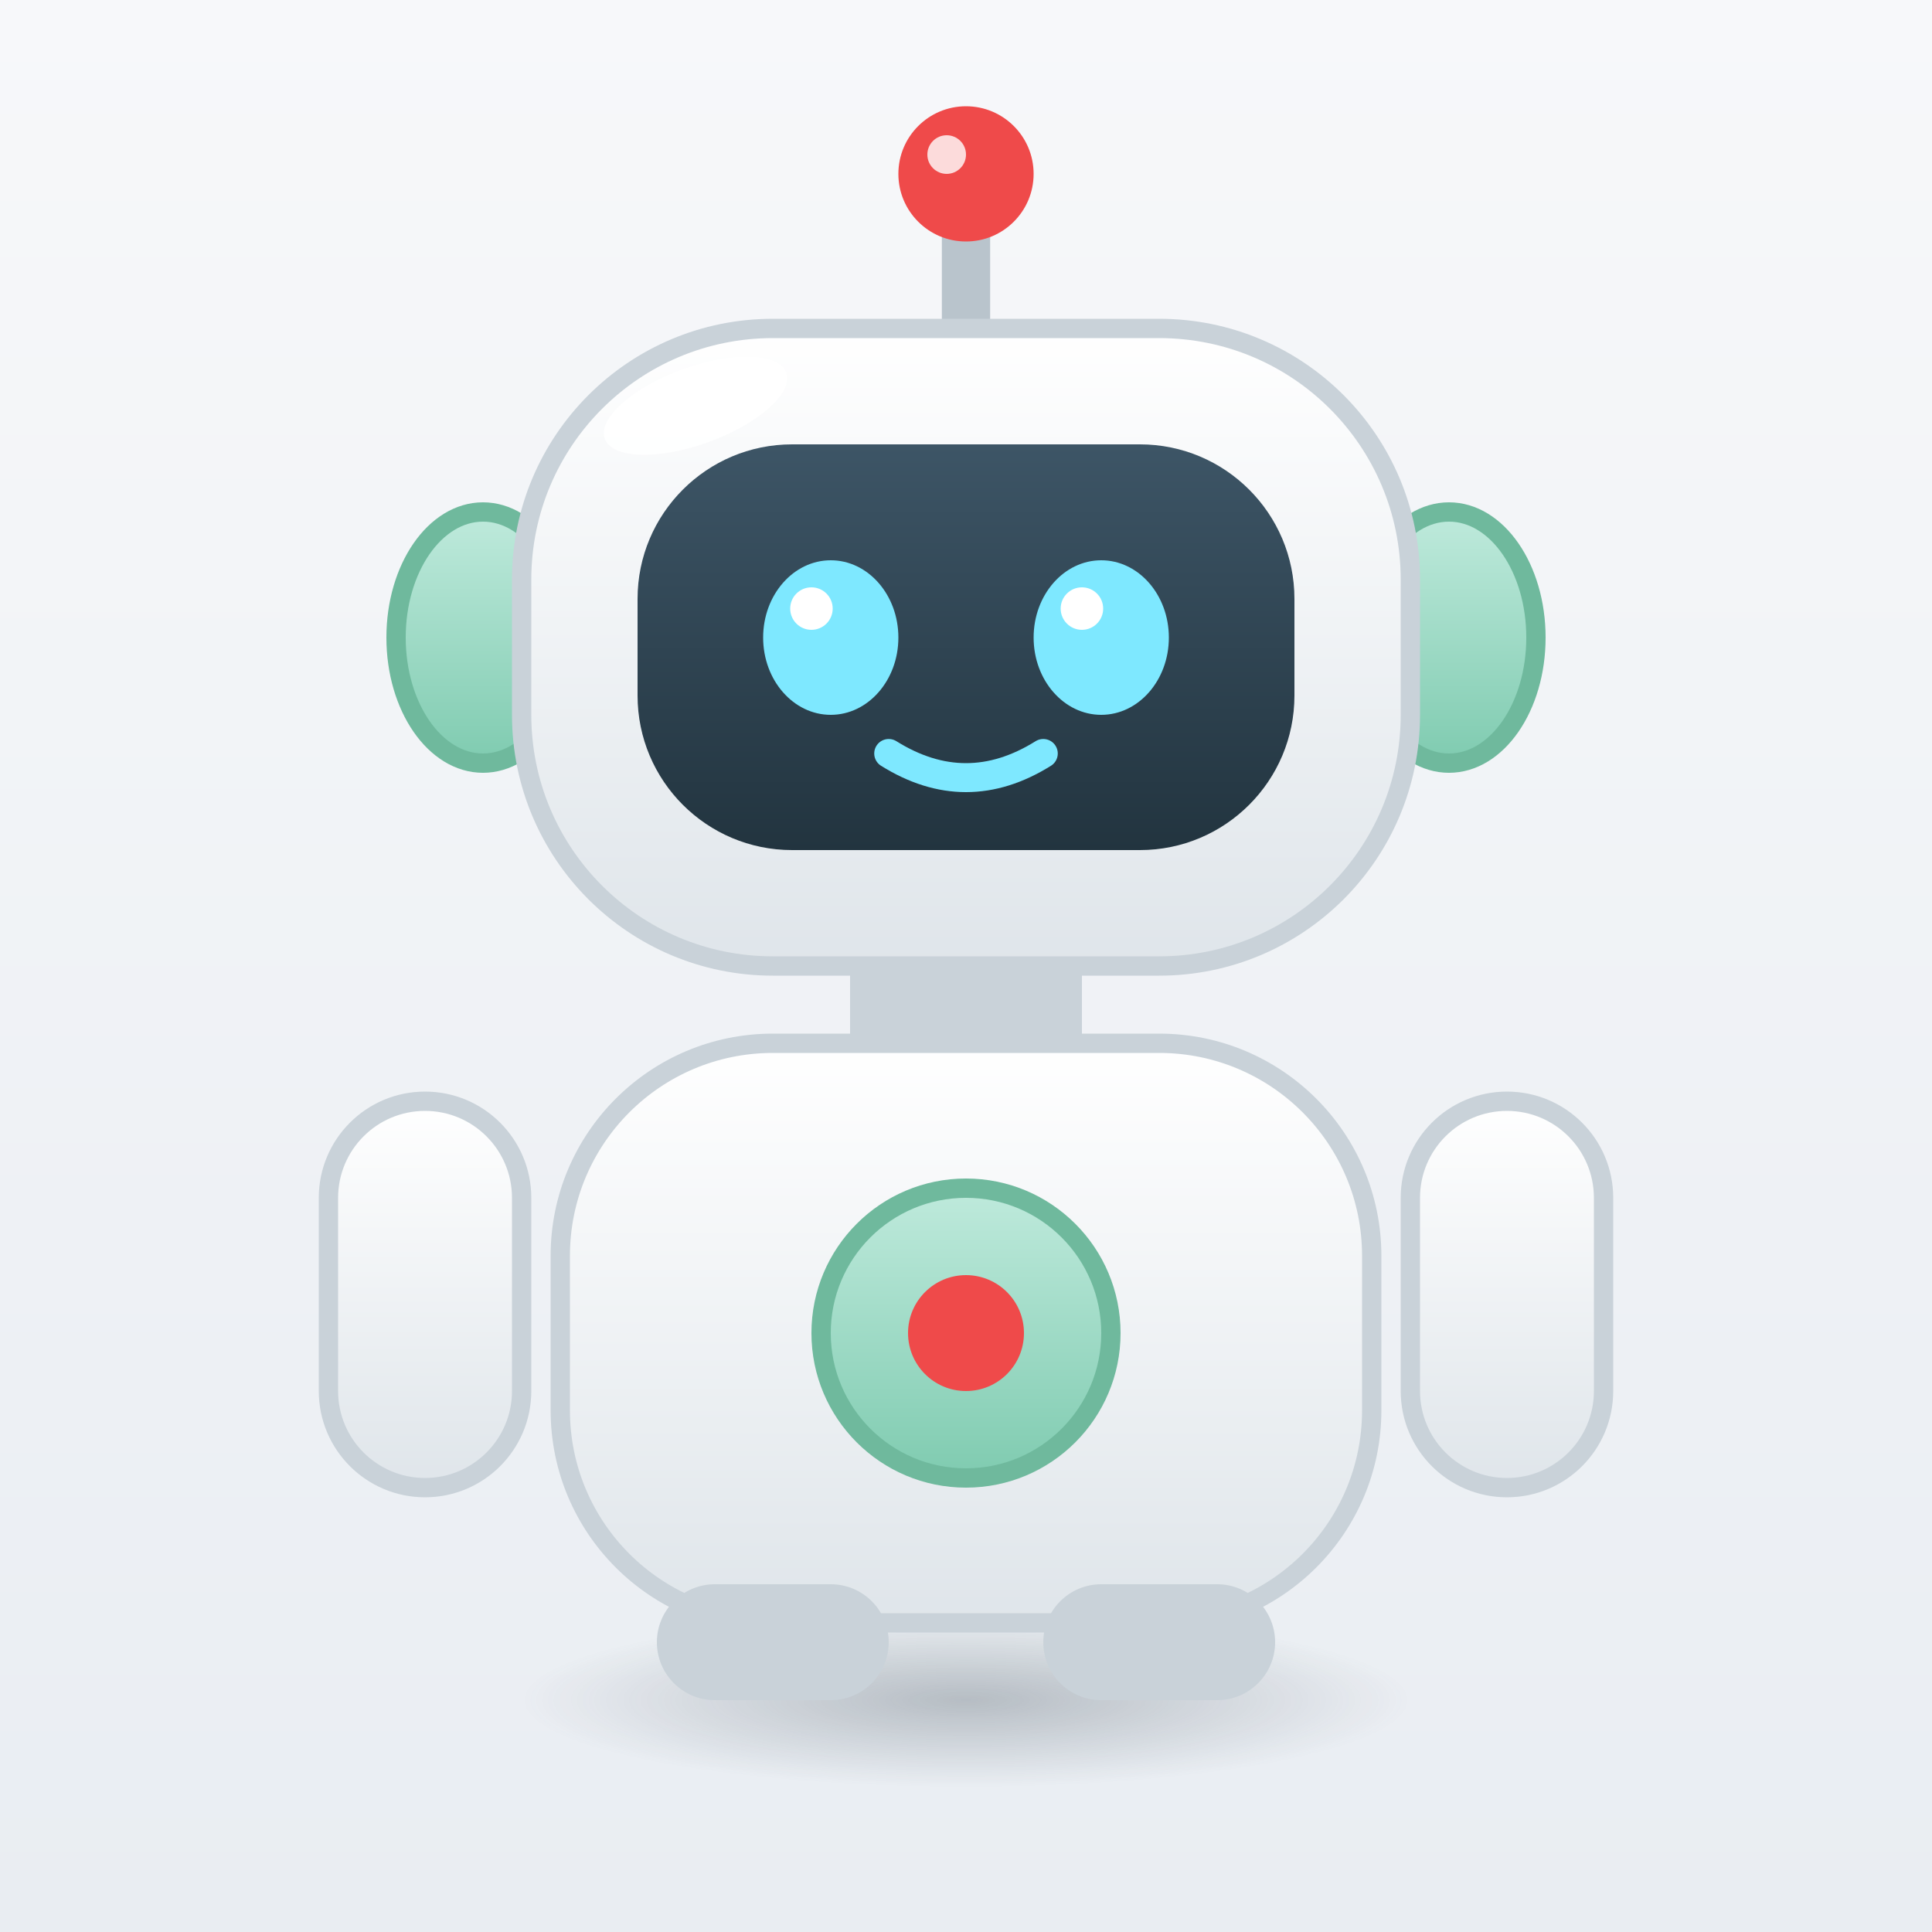
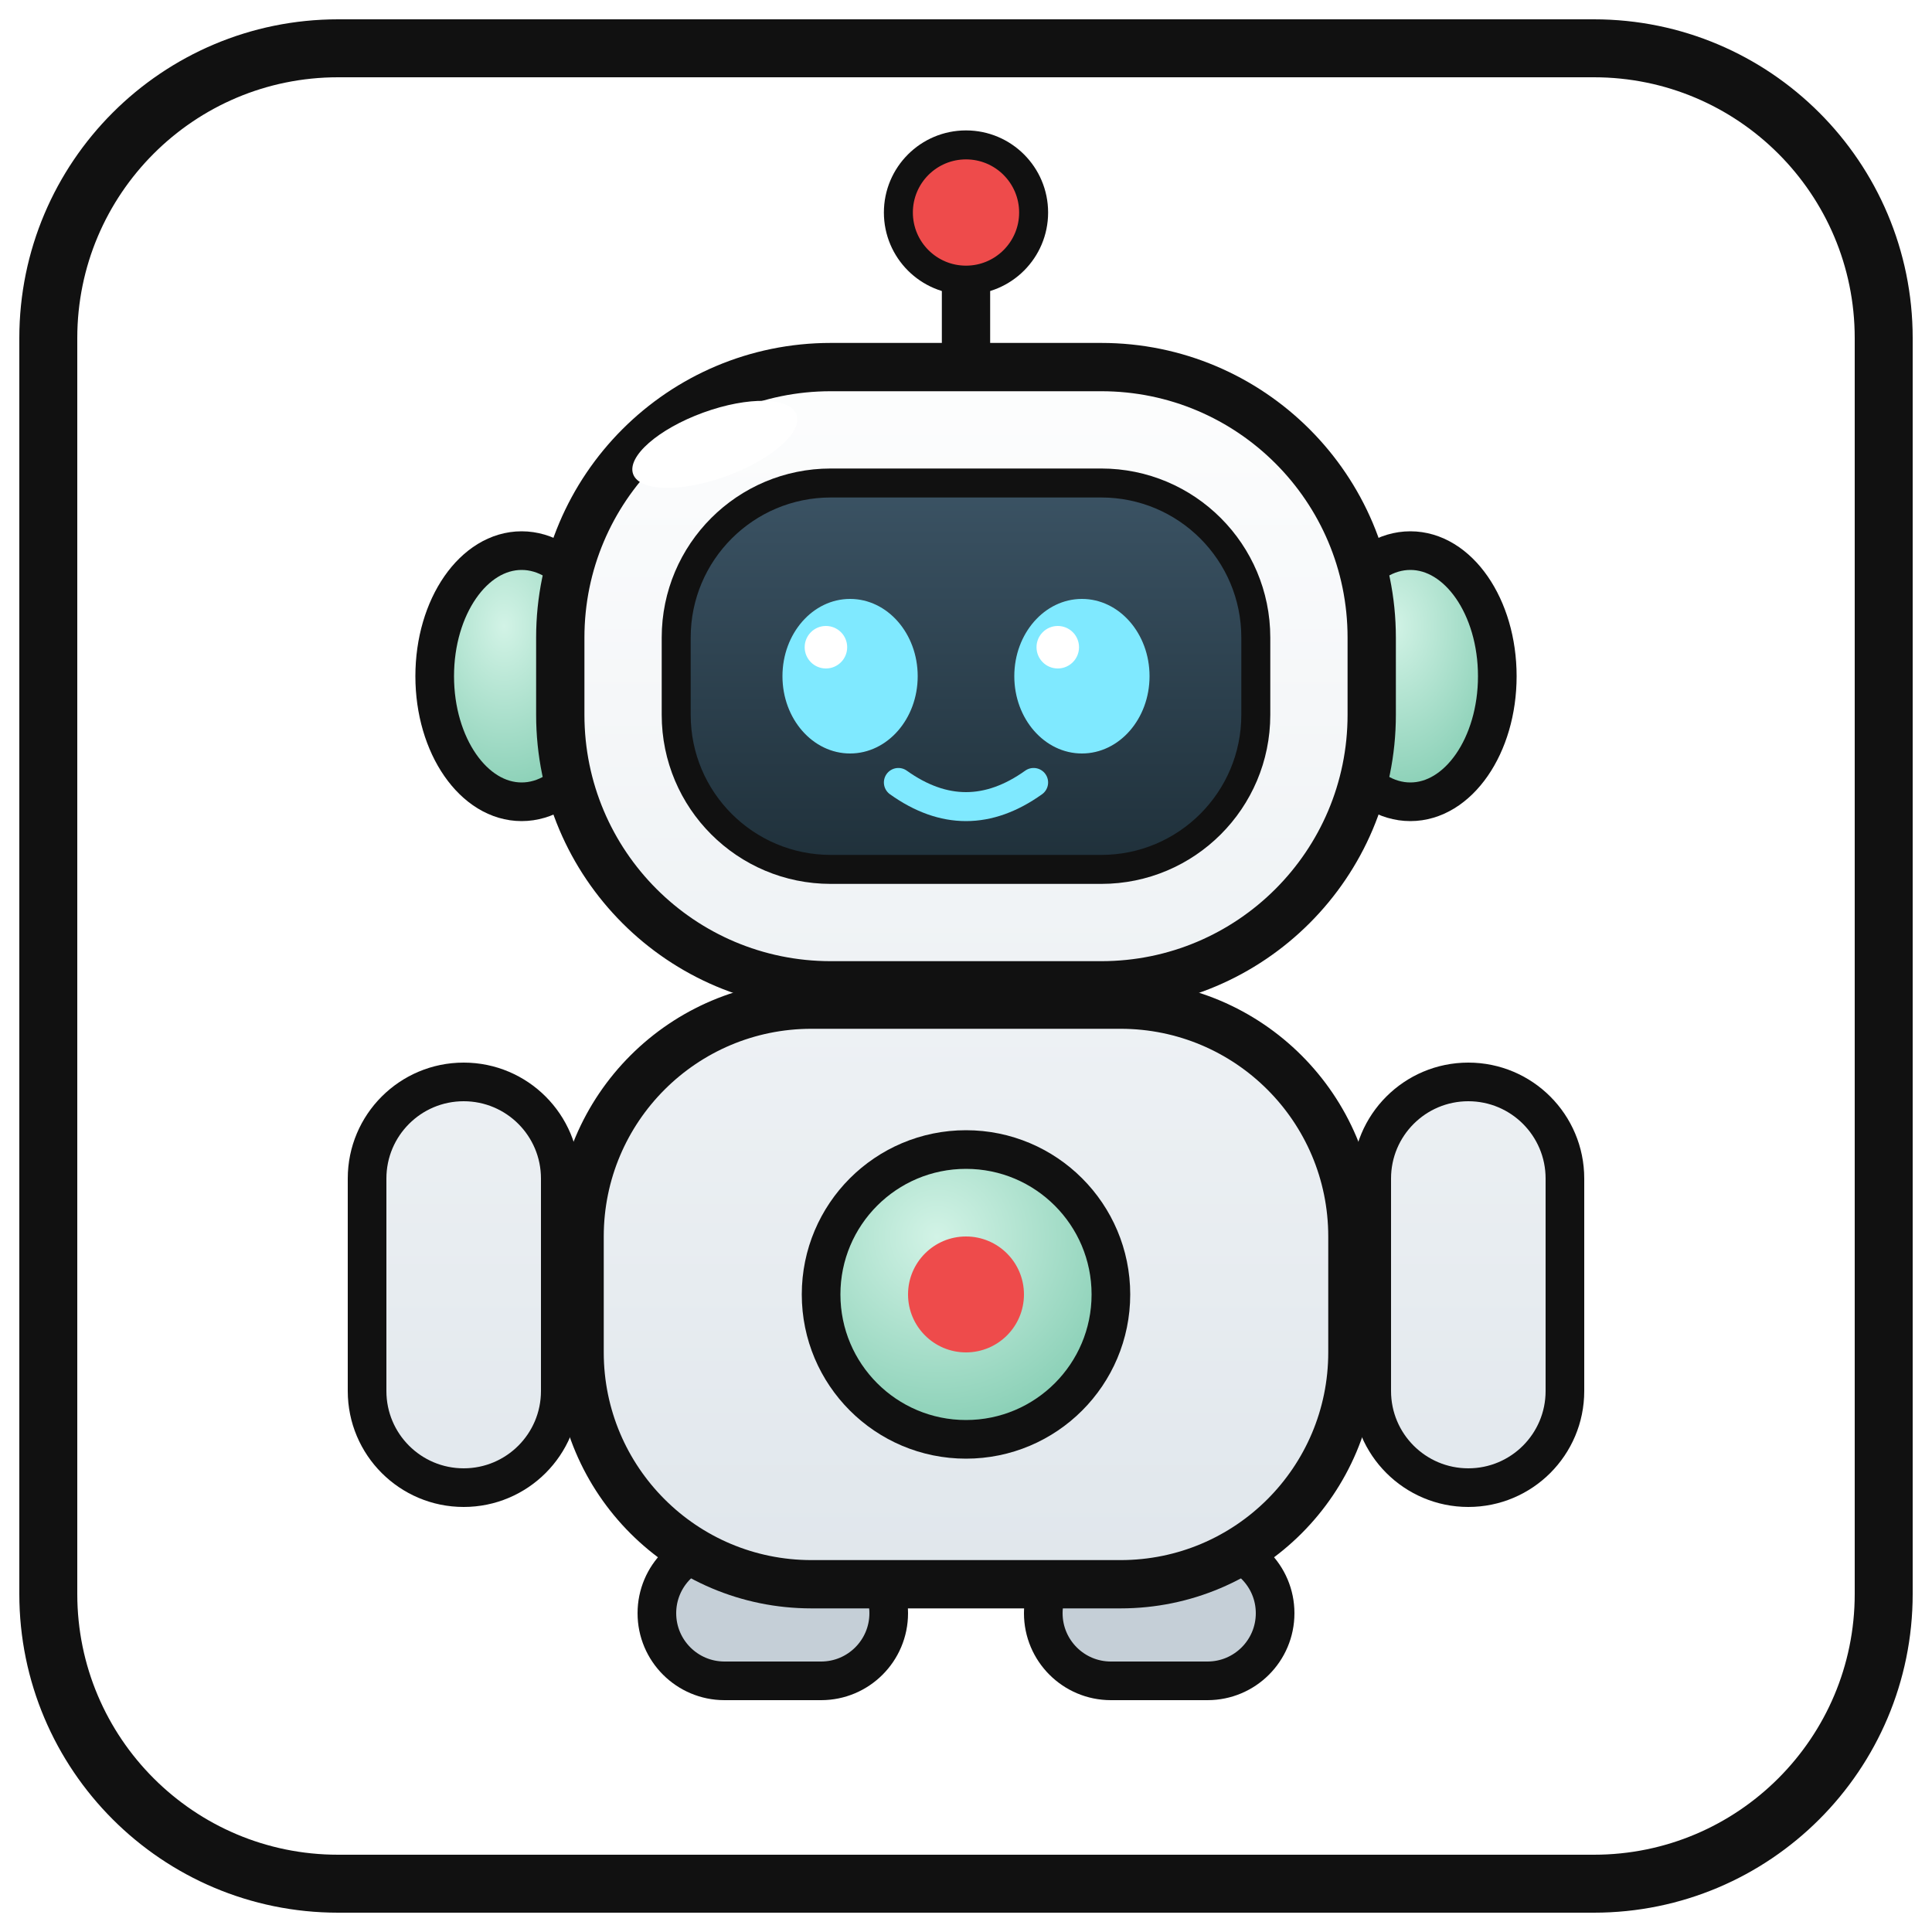
<svg xmlns="http://www.w3.org/2000/svg" viewBox="0 0 200 200" width="200" height="200">
  <defs>
-     <linearGradient id="bg" x1="0" y1="0" x2="0" y2="1">
-       <stop offset="0" stop-color="#f7f8fa" />
-       <stop offset="1" stop-color="#e9edf2" />
-     </linearGradient>
-     <linearGradient id="white" x1="0" y1="0" x2="0" y2="1">
+     <linearGradient id="white" gradientUnits="userSpaceOnUse" x1="0" y1="30" x2="0" y2="176">
      <stop offset="0" stop-color="#ffffff" />
-       <stop offset="1" stop-color="#dfe5ea" />
+       <stop offset="1" stop-color="#dde4ea" />
    </linearGradient>
    <linearGradient id="face" x1="0" y1="0" x2="0" y2="1">
-       <stop offset="0" stop-color="#3d5566" />
-       <stop offset="1" stop-color="#22343f" />
+       <stop offset="0" stop-color="#3b5364" />
+       <stop offset="1" stop-color="#1f303a" />
    </linearGradient>
-     <linearGradient id="mint" x1="0" y1="0" x2="0" y2="1">
-       <stop offset="0" stop-color="#bfeadc" />
-       <stop offset="1" stop-color="#7fcbb0" />
-     </linearGradient>
-     <radialGradient id="shadow" cx="0.5" cy="0.5" r="0.5">
-       <stop offset="0" stop-color="#3a4a55" stop-opacity="0.3" />
-       <stop offset="1" stop-color="#3a4a55" stop-opacity="0" />
+     <radialGradient id="mint" cx="0.4" cy="0.3" r="0.8">
+       <stop offset="0" stop-color="#d2f3e6" />
+       <stop offset="1" stop-color="#7cc9ad" />
    </radialGradient>
  </defs>
-   <rect width="200" height="200" fill="url(#bg)" />
-   <ellipse cx="100" cy="176" rx="46" ry="9" fill="url(#shadow)" />
-   <line x1="100" y1="36" x2="100" y2="22" stroke="#b9c4cc" stroke-width="5" stroke-linecap="round" />
-   <circle cx="100" cy="18" r="7" fill="#ef4a4a" />
-   <circle cx="98" cy="16" r="2" fill="#ffffff" opacity="0.8" />
-   <ellipse cx="50" cy="66" rx="9" ry="13" fill="url(#mint)" stroke="#6fb99d" stroke-width="2" />
-   <ellipse cx="150" cy="66" rx="9" ry="13" fill="url(#mint)" stroke="#6fb99d" stroke-width="2" />
-   <rect x="54" y="34" width="92" height="66" rx="26" fill="url(#white)" stroke="#c9d2d9" stroke-width="2" />
-   <rect x="66" y="46" width="68" height="42" rx="16" fill="url(#face)" />
-   <ellipse cx="86" cy="66" rx="7" ry="8" fill="#7ee8ff" />
-   <ellipse cx="114" cy="66" rx="7" ry="8" fill="#7ee8ff" />
-   <circle cx="84" cy="63" r="2.2" fill="#ffffff" />
-   <circle cx="112" cy="63" r="2.2" fill="#ffffff" />
-   <path d="M92 78 q8 5 16 0" fill="none" stroke="#7ee8ff" stroke-width="3" stroke-linecap="round" />
-   <rect x="88" y="100" width="24" height="10" fill="#c9d2d9" />
-   <rect x="34" y="114" width="20" height="40" rx="10" fill="url(#white)" stroke="#c9d2d9" stroke-width="2" />
-   <rect x="146" y="114" width="20" height="40" rx="10" fill="url(#white)" stroke="#c9d2d9" stroke-width="2" />
-   <rect x="58" y="108" width="84" height="60" rx="22" fill="url(#white)" stroke="#c9d2d9" stroke-width="2" />
-   <circle cx="100" cy="138" r="15" fill="url(#mint)" stroke="#6fb99d" stroke-width="2" />
-   <circle cx="100" cy="138" r="6" fill="#ef4a4a" />
-   <rect x="68" y="164" width="24" height="12" rx="6" fill="#c9d2d9" />
-   <rect x="108" y="164" width="24" height="12" rx="6" fill="#c9d2d9" />
-   <ellipse cx="72" cy="42" rx="10" ry="4" fill="#ffffff" opacity="0.9" transform="rotate(-20 72 42)" />
+   <rect width="200" height="200" fill="#ffffff" />
+   <rect x="5" y="5" width="190" height="190" rx="30" fill="#ffffff" stroke="#111111" stroke-width="6" />
+   <line x1="100" y1="38" x2="100" y2="26" stroke="#111111" stroke-width="5" stroke-linecap="round" />
+   <circle cx="100" cy="22" r="7" fill="#ee4b4b" stroke="#111111" stroke-width="3" />
+   <ellipse cx="54" cy="70" rx="9" ry="13" fill="url(#mint)" stroke="#111111" stroke-width="4" />
+   <ellipse cx="146" cy="70" rx="9" ry="13" fill="url(#mint)" stroke="#111111" stroke-width="4" />
+   <rect x="38" y="112" width="20" height="42" rx="10" fill="url(#white)" stroke="#111111" stroke-width="4" />
+   <rect x="142" y="112" width="20" height="42" rx="10" fill="url(#white)" stroke="#111111" stroke-width="4" />
+   <rect x="68" y="160" width="24" height="14" rx="7" fill="#c5cfd7" stroke="#111111" stroke-width="4" />
+   <rect x="108" y="160" width="24" height="14" rx="7" fill="#c5cfd7" stroke="#111111" stroke-width="4" />
+   <rect x="60" y="104" width="80" height="60" rx="24" fill="url(#white)" stroke="#111111" stroke-width="5" />
+   <circle cx="100" cy="134" r="15" fill="url(#mint)" stroke="#111111" stroke-width="4" />
+   <circle cx="100" cy="134" r="6" fill="#ee4b4b" />
+   <rect x="58" y="38" width="84" height="64" rx="28" fill="url(#white)" stroke="#111111" stroke-width="5" />
+   <rect x="70" y="50" width="60" height="40" rx="16" fill="url(#face)" stroke="#111111" stroke-width="3" />
+   <ellipse cx="88" cy="70" rx="7" ry="8" fill="#7fe9ff" />
+   <ellipse cx="112" cy="70" rx="7" ry="8" fill="#7fe9ff" />
+   <circle cx="85.5" cy="67" r="2.2" fill="#ffffff" />
+   <circle cx="109.5" cy="67" r="2.2" fill="#ffffff" />
+   <path d="M93 81 q7 5 14 0" fill="none" stroke="#7fe9ff" stroke-width="3" stroke-linecap="round" />
+   <ellipse cx="74" cy="46" rx="9" ry="3.5" fill="#ffffff" transform="rotate(-20 74 46)" />
</svg>
